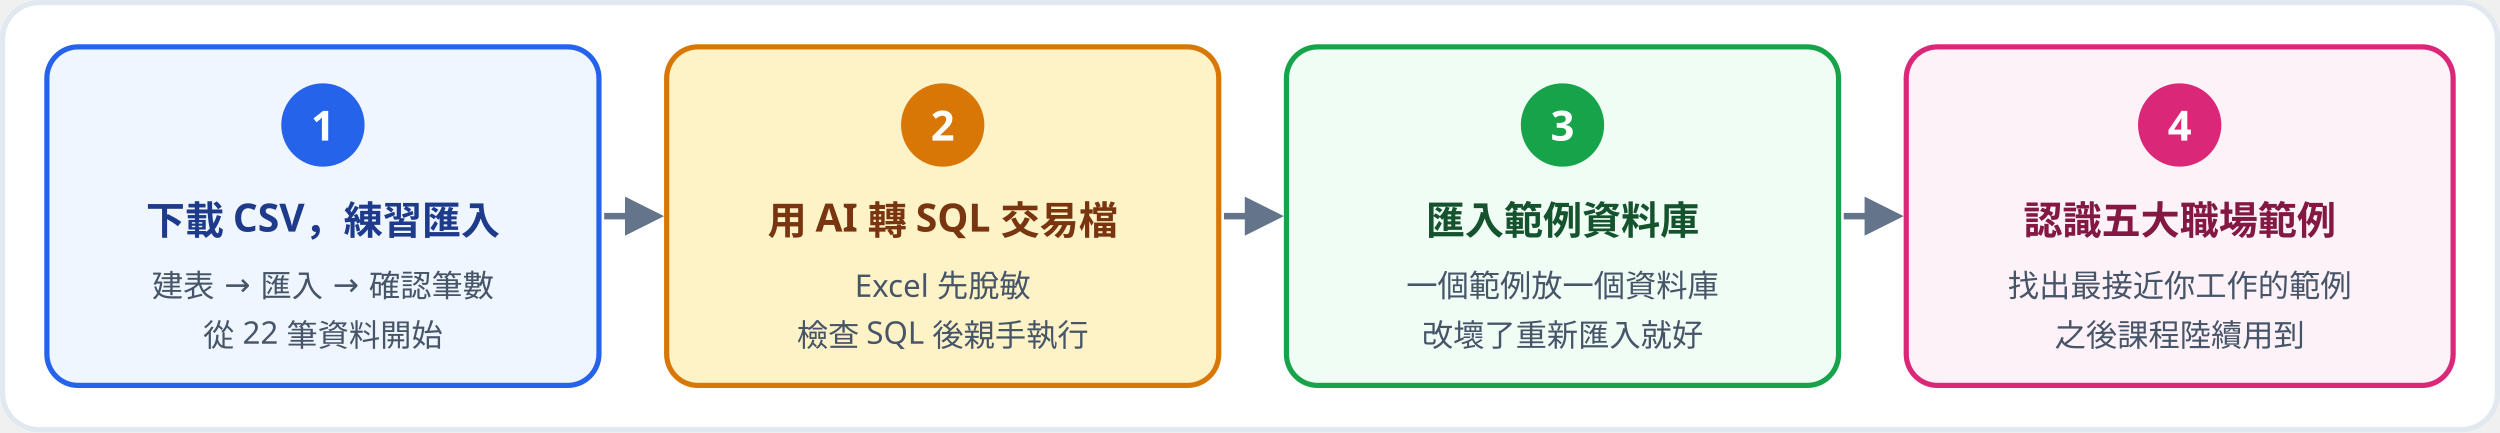
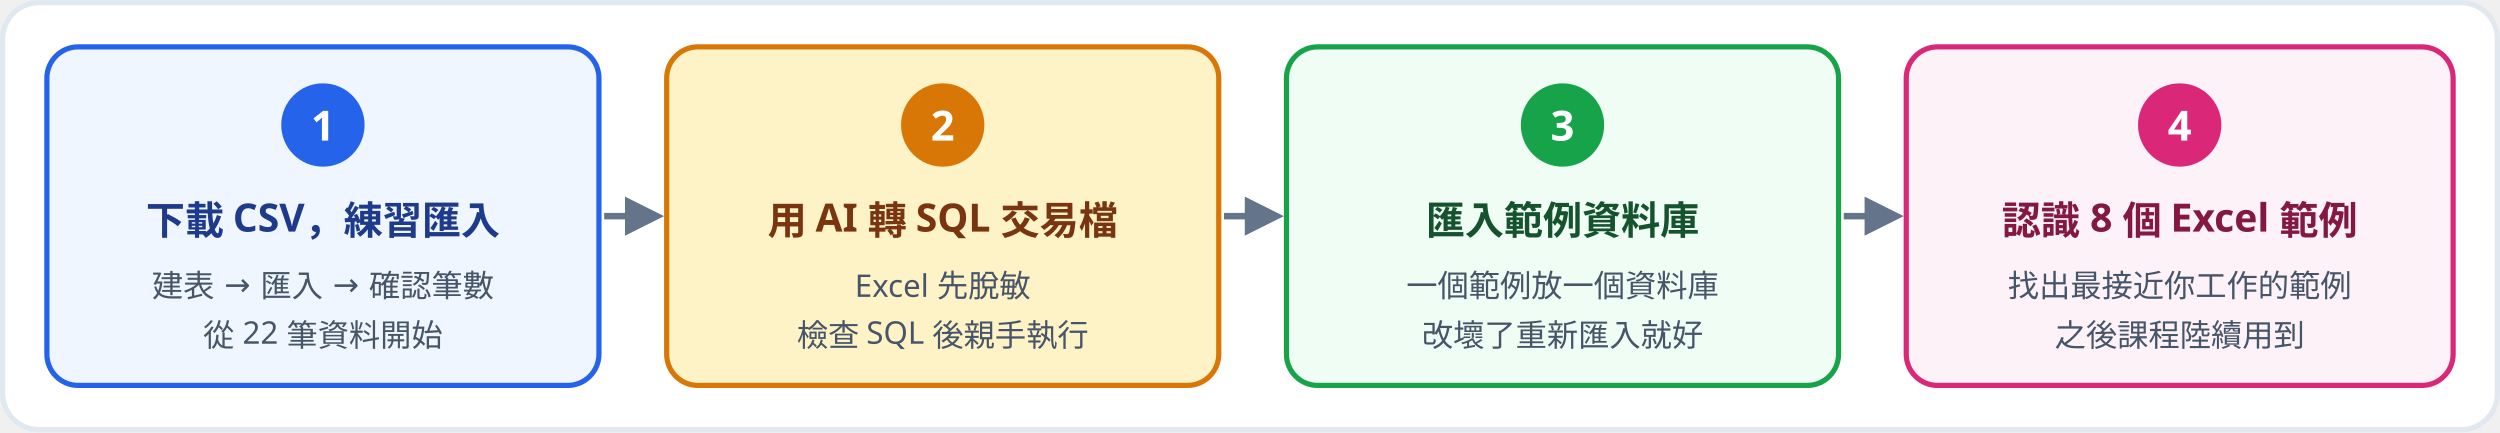
<svg xmlns="http://www.w3.org/2000/svg" width="960" height="166" viewBox="0 0 960 166" font-family="'PingFang TC','Microsoft JhengHei','Noto Sans TC',sans-serif">
  <defs>
    <marker id="arrow" viewBox="0 0 10 10" refX="8" refY="5" markerWidth="6" markerHeight="6" orient="auto">
      <path d="M0,0 L10,5 L0,10 z" fill="#64748b" />
    </marker>
  </defs>
  <rect x="1" y="1" width="958" height="164" rx="14" fill="#ffffff" stroke="#e2e8f0" stroke-width="2" />
  <g transform="translate(18, 18)">
    <rect x="0" y="0" width="212" height="130" rx="12" fill="#eff6ff" stroke="#2563eb" stroke-width="2" />
    <circle cx="106" cy="30" r="16" fill="#2563eb" />
    <text x="106" y="36" text-anchor="middle" font-size="16" font-weight="700" fill="#ffffff">1</text>
    <text x="106" y="72" text-anchor="middle" font-size="15" font-weight="700" fill="#1e3a8a">下載 CSV，練習匯入</text>
    <text x="106" y="96" text-anchor="middle" font-size="12" fill="#475569">建表 → 匯入 → 確認筆數</text>
    <text x="106" y="115" text-anchor="middle" font-size="12" fill="#475569">從 22 筆資料開始</text>
  </g>
  <line x1="232" y1="83" x2="252" y2="83" stroke="#64748b" stroke-width="2.5" marker-end="url(#arrow)" />
  <g transform="translate(256, 18)">
    <rect x="0" y="0" width="212" height="130" rx="12" fill="#fef3c7" stroke="#d97706" stroke-width="2" />
    <circle cx="106" cy="30" r="16" fill="#d97706" />
    <text x="106" y="36" text-anchor="middle" font-size="16" font-weight="700" fill="#ffffff">2</text>
    <text x="106" y="72" text-anchor="middle" font-size="15" font-weight="700" fill="#78350f">用 AI 轉 SQL 交易檔</text>
    <text x="106" y="96" text-anchor="middle" font-size="12" fill="#475569">Excel 先脫敏</text>
    <text x="106" y="115" text-anchor="middle" font-size="12" fill="#475569">檢查 SQL 後親手執行</text>
  </g>
  <line x1="470" y1="83" x2="490" y2="83" stroke="#64748b" stroke-width="2.5" marker-end="url(#arrow)" />
  <g transform="translate(494, 18)">
    <rect x="0" y="0" width="212" height="130" rx="12" fill="#f0fdf4" stroke="#16a34a" stroke-width="2" />
    <circle cx="106" cy="30" r="16" fill="#16a34a" />
    <text x="106" y="36" text-anchor="middle" font-size="16" font-weight="700" fill="#ffffff">3</text>
    <text x="106" y="72" text-anchor="middle" font-size="15" font-weight="700" fill="#14532d">匯入範例資料庫</text>
    <text x="106" y="96" text-anchor="middle" font-size="12" fill="#475569">一個範例放一個資料庫</text>
    <text x="106" y="115" text-anchor="middle" font-size="12" fill="#475569">改壞了重新匯入就好</text>
  </g>
  <line x1="708" y1="83" x2="728" y2="83" stroke="#64748b" stroke-width="2.5" marker-end="url(#arrow)" />
  <g transform="translate(732, 18)">
    <rect x="0" y="0" width="210" height="130" rx="12" fill="#fdf2f8" stroke="#db2777" stroke-width="2" />
    <circle cx="105" cy="30" r="16" fill="#db2777" />
    <text x="105" y="36" text-anchor="middle" font-size="16" font-weight="700" fill="#ffffff">4</text>
-     <text x="105" y="72" text-anchor="middle" font-size="15" font-weight="700" fill="#831843">認識五大職場範例</text>
+     <text x="105" y="72" text-anchor="middle" font-size="15" font-weight="700" fill="#831843">認識 8 個 Excel 範例</text>
    <text x="105" y="96" text-anchor="middle" font-size="12" fill="#475569">找出最接近你工作的範例</text>
    <text x="105" y="115" text-anchor="middle" font-size="12" fill="#475569">之後課程陸續用到</text>
  </g>
</svg>
